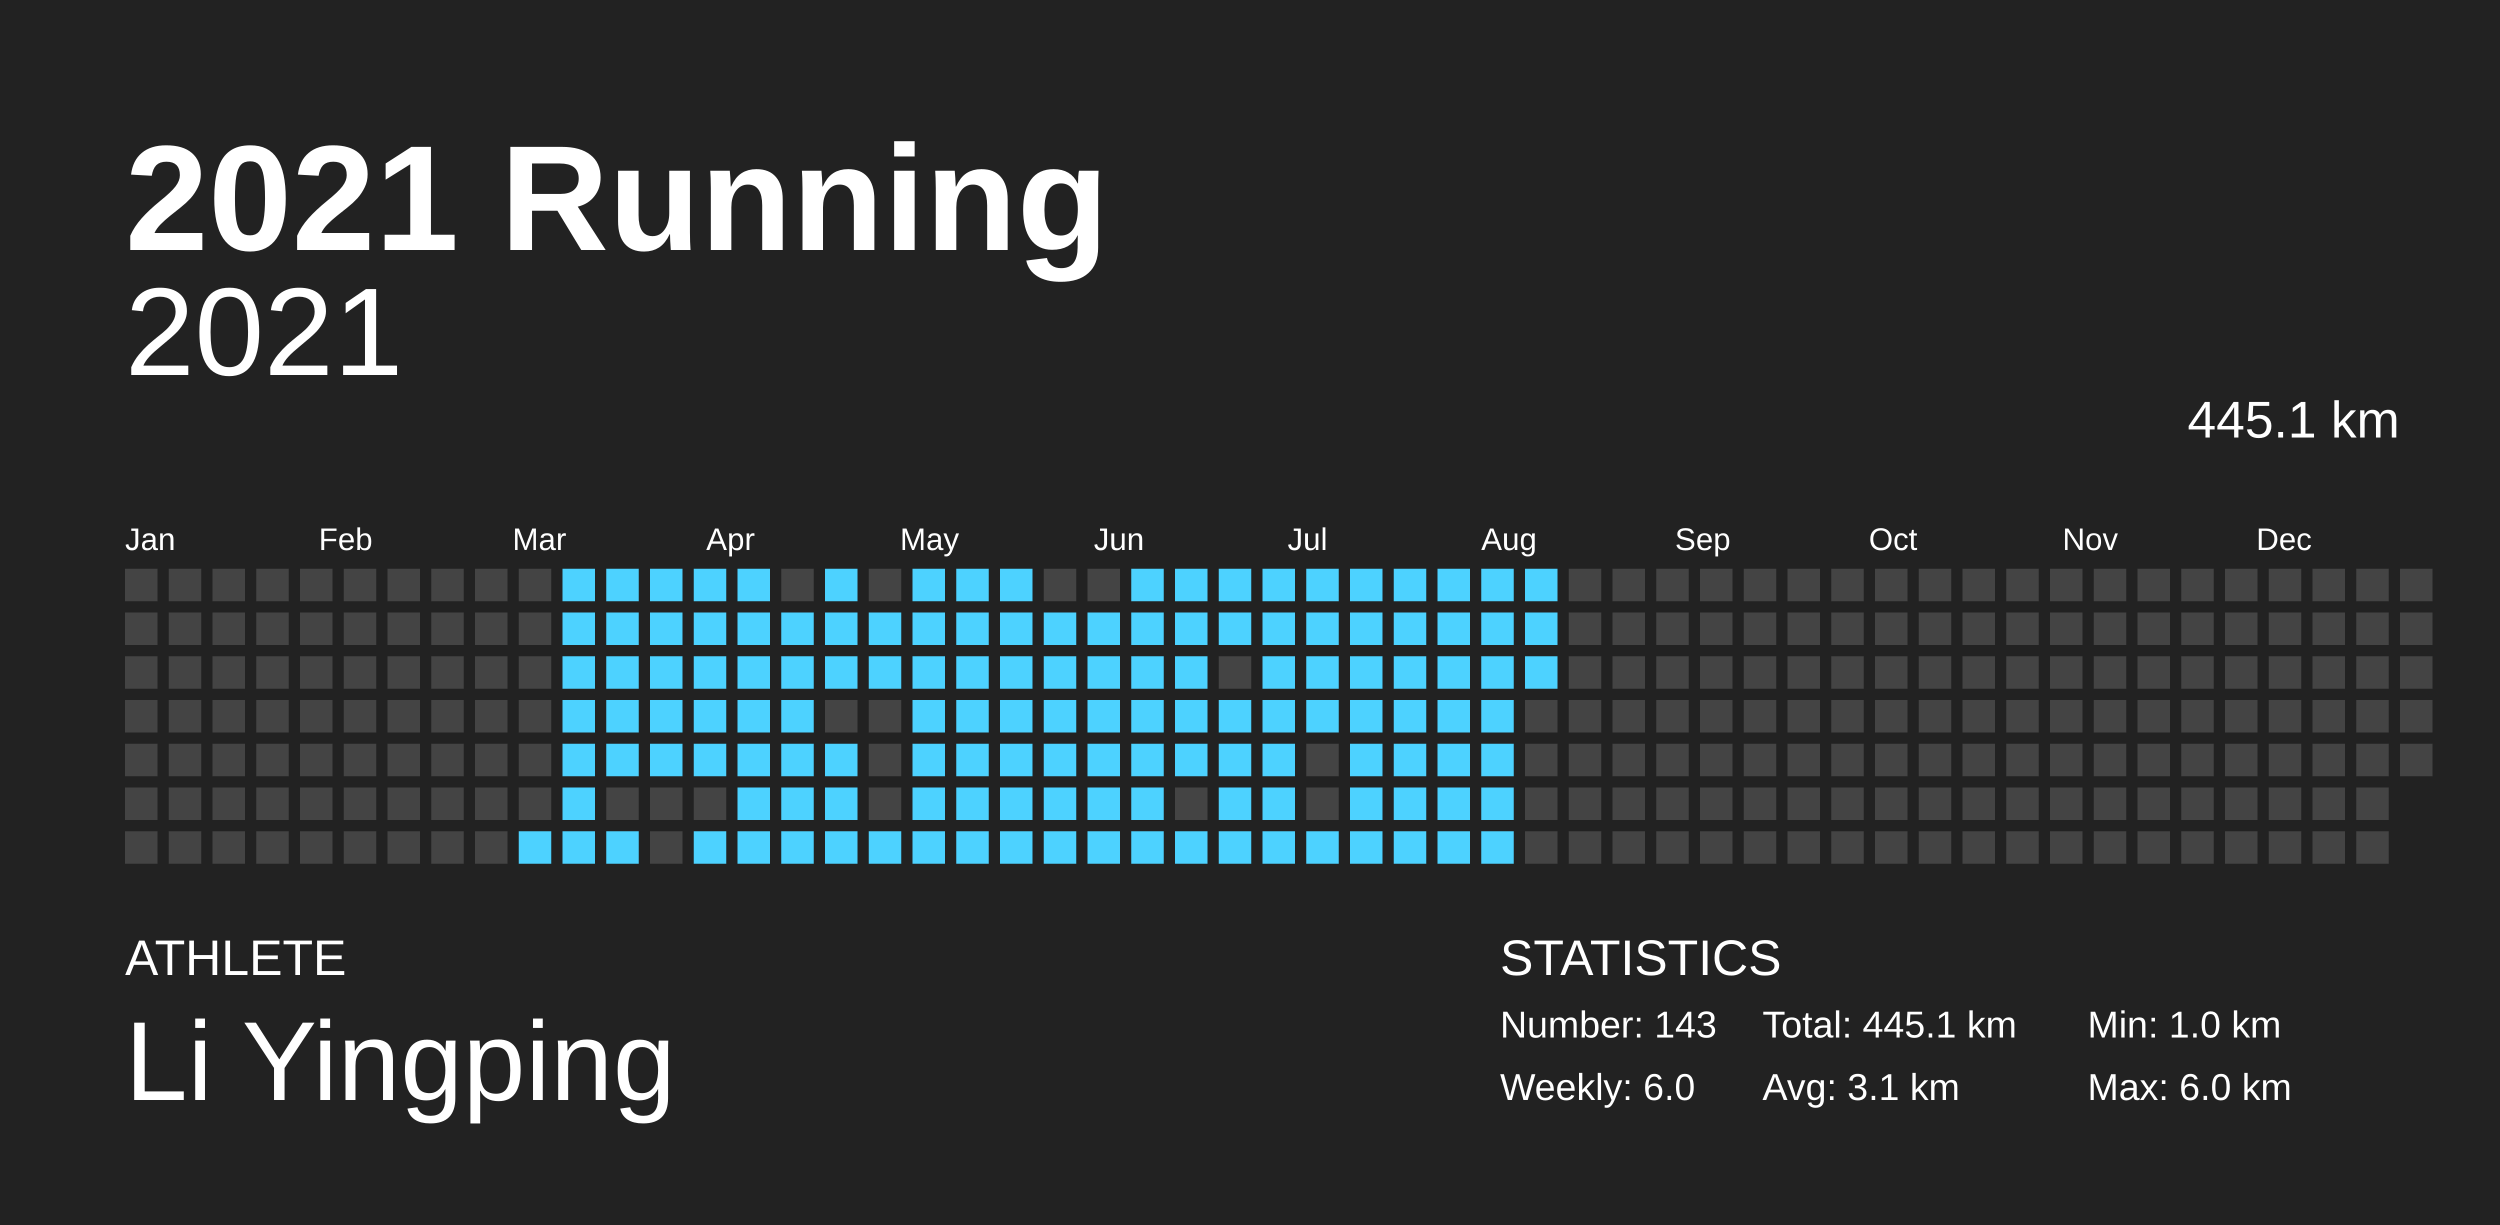
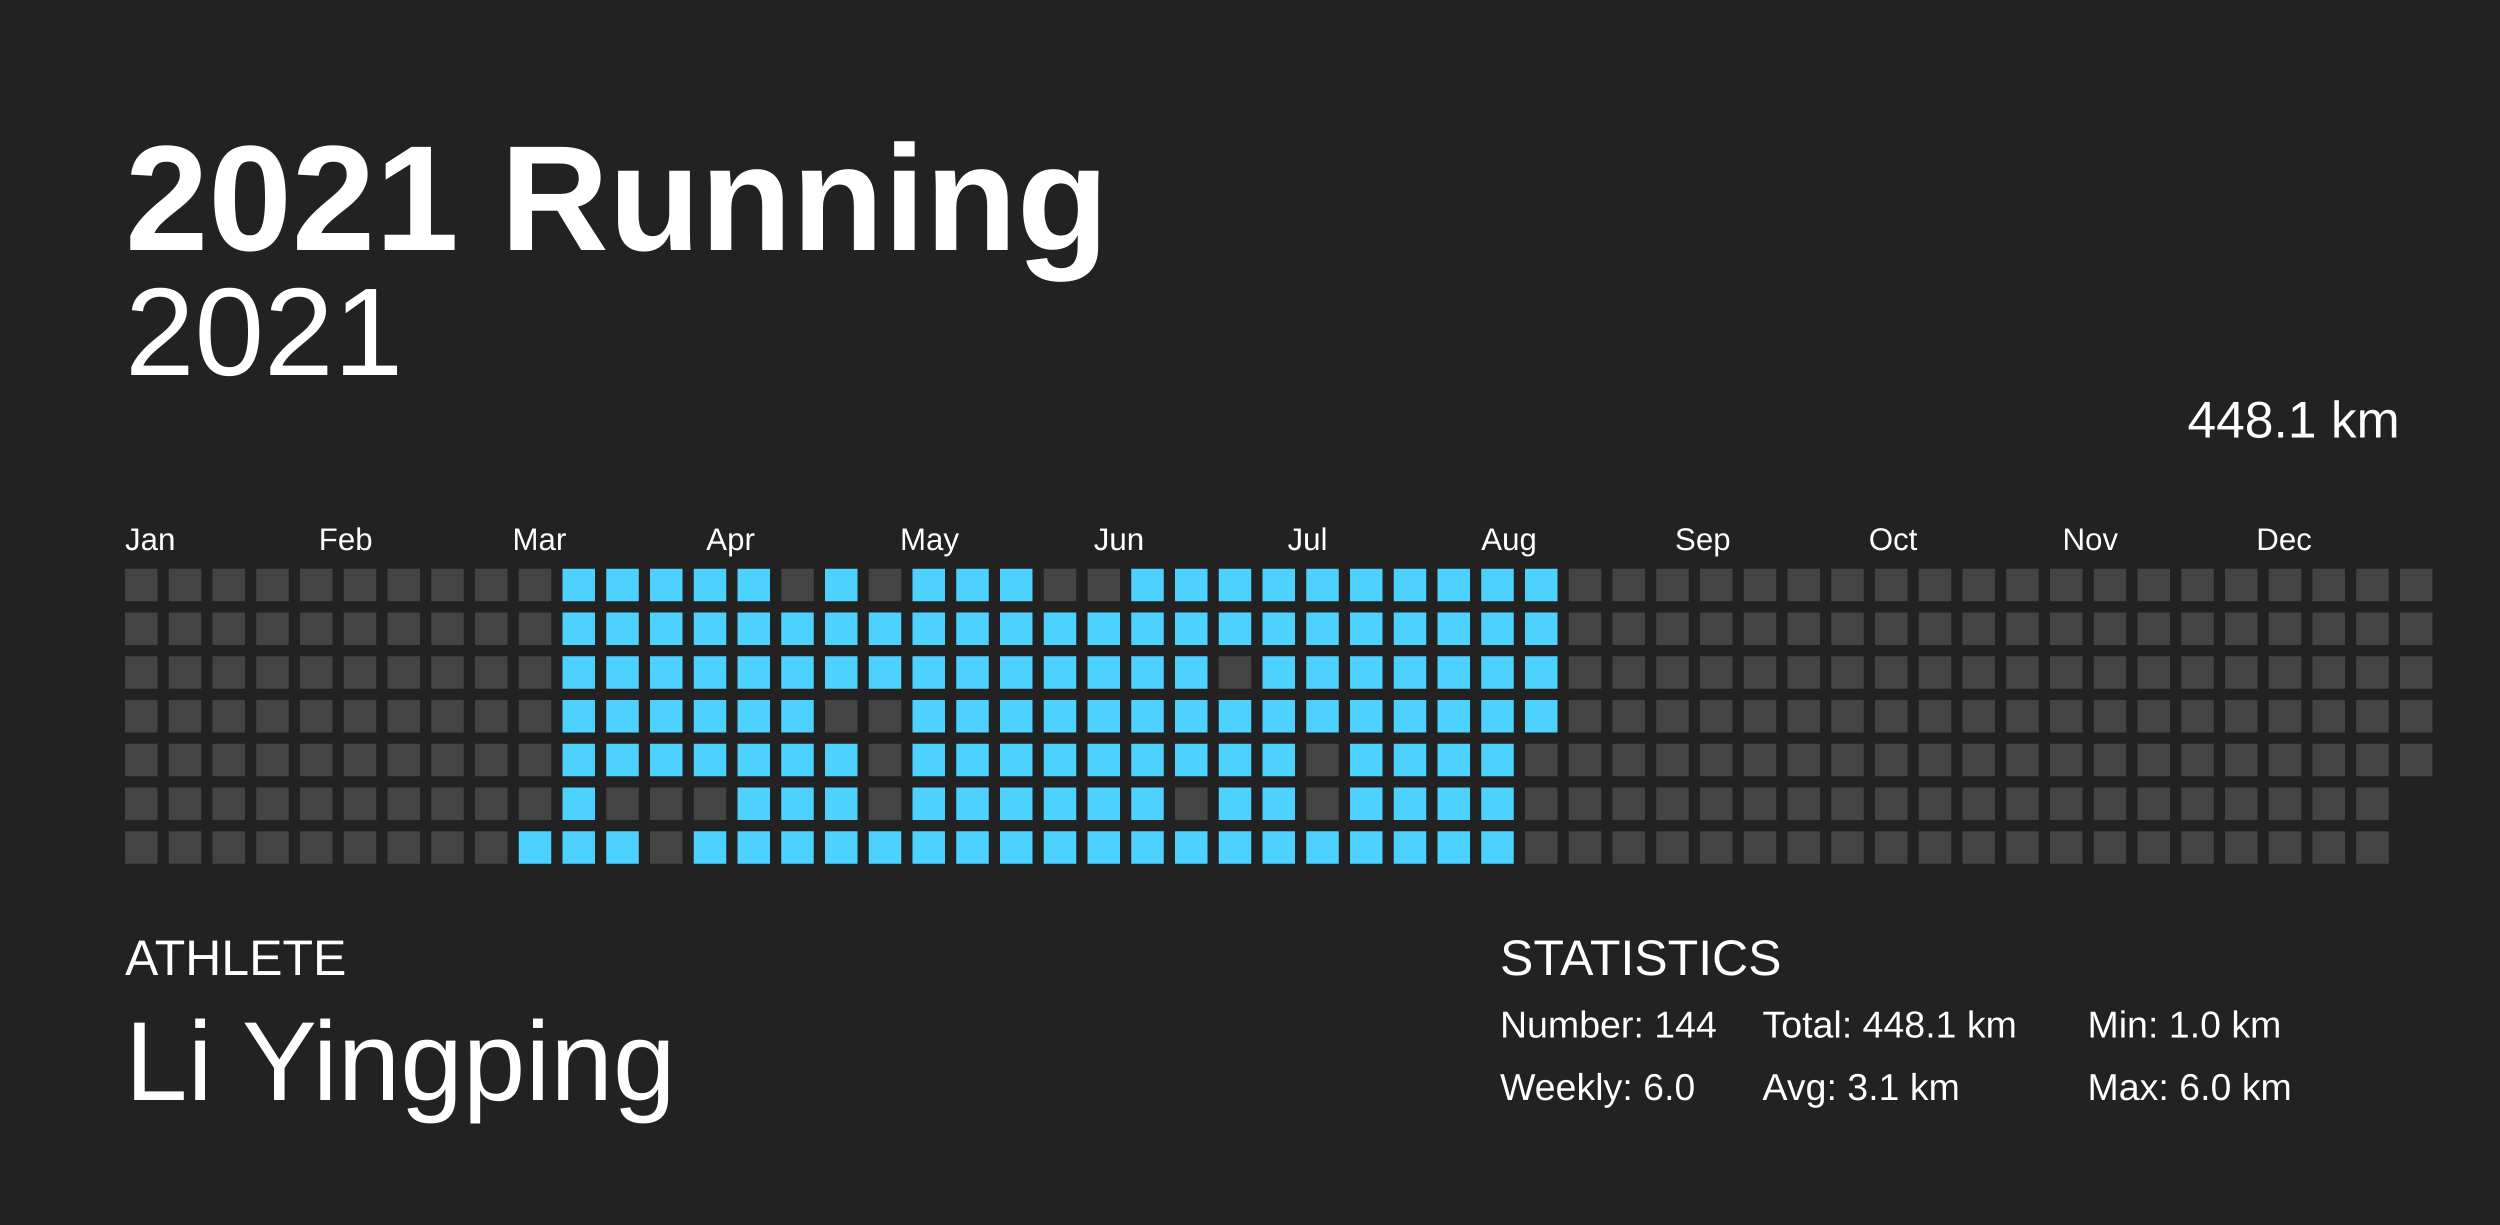
<svg xmlns="http://www.w3.org/2000/svg" baseProfile="full" height="98mm" version="1.1" viewBox="0,0,200,98" width="200mm">
  <defs />
  <rect fill="#222222" height="98" width="200" x="0" y="0" />
  <text fill="#FFFFFF" style="font-size:12px; font-family:Arial; font-weight:bold;" x="10" y="20">2021 Running</text>
  <text fill="#FFFFFF" style="font-size:4px; font-family:Arial" x="10" y="78">ATHLETE</text>
  <text fill="#FFFFFF" style="font-size:9px; font-family:Arial" x="10" y="88">Li Yingping</text>
  <text fill="#FFFFFF" style="font-size:4px; font-family:Arial" x="120" y="78">STATISTICS</text>
-   <text fill="#FFFFFF" style="font-size:3px; font-family:Arial" x="120" y="83">Number: 143</text>
+   <text fill="#FFFFFF" style="font-size:3px; font-family:Arial" x="120" y="83">Number: 144</text>
  <text fill="#FFFFFF" style="font-size:3px; font-family:Arial" x="120" y="88">Weekly: 6.0</text>
-   <text fill="#FFFFFF" style="font-size:3px; font-family:Arial" x="141" y="83">Total: 445.1 km</text>
+   <text fill="#FFFFFF" style="font-size:3px; font-family:Arial" x="141" y="83">Total: 448.1 km</text>
  <text fill="#FFFFFF" style="font-size:3px; font-family:Arial" x="141" y="88">Avg: 3.1 km</text>
  <text fill="#FFFFFF" style="font-size:3px; font-family:Arial" x="167" y="83">Min: 1.0 km</text>
  <text fill="#FFFFFF" style="font-size:3px; font-family:Arial" x="167" y="88">Max: 6.0 km</text>
  <text alignment-baseline="hanging" fill="#FFFFFF" style="font-size:10.0px; font-family:Arial;" x="10" y="30">2021</text>
-   <text alignment-baseline="hanging" fill="#FFFFFF" style="font-size:4.125px; font-family:Arial;" x="175" y="35">445.1 km</text>
+   <text alignment-baseline="hanging" fill="#FFFFFF" style="font-size:4.125px; font-family:Arial;" x="175" y="35">448.1 km</text>
  <text fill="#FFFFFF" style="font-size:2.5px; font-family:Arial" x="10.0" y="44">Jan</text>
  <text fill="#FFFFFF" style="font-size:2.5px; font-family:Arial" x="25.5" y="44">Feb</text>
  <text fill="#FFFFFF" style="font-size:2.5px; font-family:Arial" x="41.0" y="44">Mar</text>
  <text fill="#FFFFFF" style="font-size:2.5px; font-family:Arial" x="56.5" y="44">Apr</text>
  <text fill="#FFFFFF" style="font-size:2.5px; font-family:Arial" x="72.0" y="44">May</text>
  <text fill="#FFFFFF" style="font-size:2.5px; font-family:Arial" x="87.5" y="44">Jun</text>
  <text fill="#FFFFFF" style="font-size:2.5px; font-family:Arial" x="103.0" y="44">Jul</text>
  <text fill="#FFFFFF" style="font-size:2.5px; font-family:Arial" x="118.5" y="44">Aug</text>
  <text fill="#FFFFFF" style="font-size:2.5px; font-family:Arial" x="134.0" y="44">Sep</text>
  <text fill="#FFFFFF" style="font-size:2.5px; font-family:Arial" x="149.5" y="44">Oct</text>
  <text fill="#FFFFFF" style="font-size:2.5px; font-family:Arial" x="165.0" y="44">Nov</text>
  <text fill="#FFFFFF" style="font-size:2.5px; font-family:Arial" x="180.5" y="44">Dec</text>
  <rect fill="#444444" height="2.6" width="2.6" x="10.0" y="45.5" />
  <rect fill="#444444" height="2.6" width="2.6" x="10.0" y="49.0" />
  <rect fill="#444444" height="2.6" width="2.6" x="10.0" y="52.5" />
  <rect fill="#444444" height="2.6" width="2.6" x="10.0" y="56.0" />
  <rect fill="#444444" height="2.6" width="2.6" x="10.0" y="59.5" />
  <rect fill="#444444" height="2.6" width="2.6" x="10.0" y="63.0" />
  <rect fill="#444444" height="2.6" width="2.6" x="10.0" y="66.5" />
  <rect fill="#444444" height="2.6" width="2.6" x="13.5" y="45.5" />
  <rect fill="#444444" height="2.6" width="2.6" x="13.5" y="49.0" />
  <rect fill="#444444" height="2.6" width="2.6" x="13.5" y="52.5" />
  <rect fill="#444444" height="2.6" width="2.6" x="13.5" y="56.0" />
  <rect fill="#444444" height="2.6" width="2.6" x="13.5" y="59.5" />
  <rect fill="#444444" height="2.6" width="2.6" x="13.5" y="63.0" />
  <rect fill="#444444" height="2.6" width="2.6" x="13.5" y="66.5" />
  <rect fill="#444444" height="2.6" width="2.6" x="17.0" y="45.5" />
  <rect fill="#444444" height="2.6" width="2.6" x="17.0" y="49.0" />
  <rect fill="#444444" height="2.6" width="2.6" x="17.0" y="52.5" />
  <rect fill="#444444" height="2.6" width="2.6" x="17.0" y="56.0" />
  <rect fill="#444444" height="2.6" width="2.6" x="17.0" y="59.5" />
  <rect fill="#444444" height="2.6" width="2.6" x="17.0" y="63.0" />
  <rect fill="#444444" height="2.6" width="2.6" x="17.0" y="66.5" />
  <rect fill="#444444" height="2.6" width="2.6" x="20.5" y="45.5" />
  <rect fill="#444444" height="2.6" width="2.6" x="20.5" y="49.0" />
  <rect fill="#444444" height="2.6" width="2.6" x="20.5" y="52.5" />
  <rect fill="#444444" height="2.6" width="2.6" x="20.5" y="56.0" />
  <rect fill="#444444" height="2.6" width="2.6" x="20.5" y="59.5" />
  <rect fill="#444444" height="2.6" width="2.6" x="20.5" y="63.0" />
  <rect fill="#444444" height="2.6" width="2.6" x="20.5" y="66.5" />
  <rect fill="#444444" height="2.6" width="2.6" x="24.0" y="45.5" />
  <rect fill="#444444" height="2.6" width="2.6" x="24.0" y="49.0" />
  <rect fill="#444444" height="2.6" width="2.6" x="24.0" y="52.5" />
  <rect fill="#444444" height="2.6" width="2.6" x="24.0" y="56.0" />
  <rect fill="#444444" height="2.6" width="2.6" x="24.0" y="59.5" />
  <rect fill="#444444" height="2.6" width="2.6" x="24.0" y="63.0" />
  <rect fill="#444444" height="2.6" width="2.6" x="24.0" y="66.5" />
  <rect fill="#444444" height="2.6" width="2.6" x="27.5" y="45.5" />
  <rect fill="#444444" height="2.6" width="2.6" x="27.5" y="49.0" />
  <rect fill="#444444" height="2.6" width="2.6" x="27.5" y="52.5" />
  <rect fill="#444444" height="2.6" width="2.6" x="27.5" y="56.0" />
  <rect fill="#444444" height="2.6" width="2.6" x="27.5" y="59.5" />
  <rect fill="#444444" height="2.6" width="2.6" x="27.5" y="63.0" />
  <rect fill="#444444" height="2.6" width="2.6" x="27.5" y="66.5" />
  <rect fill="#444444" height="2.6" width="2.6" x="31.0" y="45.5" />
  <rect fill="#444444" height="2.6" width="2.6" x="31.0" y="49.0" />
  <rect fill="#444444" height="2.6" width="2.6" x="31.0" y="52.5" />
  <rect fill="#444444" height="2.6" width="2.6" x="31.0" y="56.0" />
  <rect fill="#444444" height="2.6" width="2.6" x="31.0" y="59.5" />
  <rect fill="#444444" height="2.6" width="2.6" x="31.0" y="63.0" />
  <rect fill="#444444" height="2.6" width="2.6" x="31.0" y="66.5" />
  <rect fill="#444444" height="2.6" width="2.6" x="34.5" y="45.5" />
  <rect fill="#444444" height="2.6" width="2.6" x="34.5" y="49.0" />
  <rect fill="#444444" height="2.6" width="2.6" x="34.5" y="52.5" />
  <rect fill="#444444" height="2.6" width="2.6" x="34.5" y="56.0" />
  <rect fill="#444444" height="2.6" width="2.6" x="34.5" y="59.5" />
  <rect fill="#444444" height="2.6" width="2.6" x="34.5" y="63.0" />
  <rect fill="#444444" height="2.6" width="2.6" x="34.5" y="66.5" />
  <rect fill="#444444" height="2.6" width="2.6" x="38.0" y="45.5" />
  <rect fill="#444444" height="2.6" width="2.6" x="38.0" y="49.0" />
  <rect fill="#444444" height="2.6" width="2.6" x="38.0" y="52.5" />
  <rect fill="#444444" height="2.6" width="2.6" x="38.0" y="56.0" />
  <rect fill="#444444" height="2.6" width="2.6" x="38.0" y="59.5" />
  <rect fill="#444444" height="2.6" width="2.6" x="38.0" y="63.0" />
  <rect fill="#444444" height="2.6" width="2.6" x="38.0" y="66.5" />
  <rect fill="#444444" height="2.6" width="2.6" x="41.5" y="45.5" />
  <rect fill="#444444" height="2.6" width="2.6" x="41.5" y="49.0" />
  <rect fill="#444444" height="2.6" width="2.6" x="41.5" y="52.5" />
  <rect fill="#444444" height="2.6" width="2.6" x="41.5" y="56.0" />
  <rect fill="#444444" height="2.6" width="2.6" x="41.5" y="59.5" />
  <rect fill="#444444" height="2.6" width="2.6" x="41.5" y="63.0" />
  <rect fill="#4dd2ff" height="2.6" width="2.6" x="41.5" y="66.5" />
  <rect fill="#4dd2ff" height="2.6" width="2.6" x="45.0" y="45.5" />
  <rect fill="#4dd2ff" height="2.6" width="2.6" x="45.0" y="49.0" />
  <rect fill="#4dd2ff" height="2.6" width="2.6" x="45.0" y="52.5" />
  <rect fill="#4dd2ff" height="2.6" width="2.6" x="45.0" y="56.0" />
  <rect fill="#4dd2ff" height="2.6" width="2.6" x="45.0" y="59.5" />
  <rect fill="#4dd2ff" height="2.6" width="2.6" x="45.0" y="63.0" />
  <rect fill="#4dd2ff" height="2.6" width="2.6" x="45.0" y="66.5" />
  <rect fill="#4dd2ff" height="2.6" width="2.6" x="48.5" y="45.5" />
  <rect fill="#4dd2ff" height="2.6" width="2.6" x="48.5" y="49.0" />
  <rect fill="#4dd2ff" height="2.6" width="2.6" x="48.5" y="52.5" />
  <rect fill="#4dd2ff" height="2.6" width="2.6" x="48.5" y="56.0" />
  <rect fill="#4dd2ff" height="2.6" width="2.6" x="48.5" y="59.5" />
  <rect fill="#444444" height="2.6" width="2.6" x="48.5" y="63.0" />
  <rect fill="#4dd2ff" height="2.6" width="2.6" x="48.5" y="66.5" />
  <rect fill="#4dd2ff" height="2.6" width="2.6" x="52.0" y="45.5" />
  <rect fill="#4dd2ff" height="2.6" width="2.6" x="52.0" y="49.0" />
  <rect fill="#4dd2ff" height="2.6" width="2.6" x="52.0" y="52.5" />
  <rect fill="#4dd2ff" height="2.6" width="2.6" x="52.0" y="56.0" />
  <rect fill="#4dd2ff" height="2.6" width="2.6" x="52.0" y="59.5" />
  <rect fill="#444444" height="2.6" width="2.6" x="52.0" y="63.0" />
  <rect fill="#444444" height="2.6" width="2.6" x="52.0" y="66.5" />
  <rect fill="#4dd2ff" height="2.6" width="2.6" x="55.5" y="45.5" />
  <rect fill="#4dd2ff" height="2.6" width="2.6" x="55.5" y="49.0" />
  <rect fill="#4dd2ff" height="2.6" width="2.6" x="55.5" y="52.5" />
  <rect fill="#4dd2ff" height="2.6" width="2.6" x="55.5" y="56.0" />
  <rect fill="#4dd2ff" height="2.6" width="2.6" x="55.5" y="59.5" />
  <rect fill="#444444" height="2.6" width="2.6" x="55.5" y="63.0" />
  <rect fill="#4dd2ff" height="2.6" width="2.6" x="55.5" y="66.5" />
  <rect fill="#4dd2ff" height="2.6" width="2.6" x="59.0" y="45.5" />
  <rect fill="#4dd2ff" height="2.6" width="2.6" x="59.0" y="49.0" />
  <rect fill="#4dd2ff" height="2.6" width="2.6" x="59.0" y="52.5" />
  <rect fill="#4dd2ff" height="2.6" width="2.6" x="59.0" y="56.0" />
  <rect fill="#4dd2ff" height="2.6" width="2.6" x="59.0" y="59.5" />
  <rect fill="#4dd2ff" height="2.6" width="2.6" x="59.0" y="63.0" />
  <rect fill="#4dd2ff" height="2.6" width="2.6" x="59.0" y="66.5" />
  <rect fill="#444444" height="2.6" width="2.6" x="62.5" y="45.5" />
  <rect fill="#4dd2ff" height="2.6" width="2.6" x="62.5" y="49.0" />
  <rect fill="#4dd2ff" height="2.6" width="2.6" x="62.5" y="52.5" />
  <rect fill="#4dd2ff" height="2.6" width="2.6" x="62.5" y="56.0" />
  <rect fill="#4dd2ff" height="2.6" width="2.6" x="62.5" y="59.5" />
  <rect fill="#4dd2ff" height="2.6" width="2.6" x="62.5" y="63.0" />
  <rect fill="#4dd2ff" height="2.6" width="2.6" x="62.5" y="66.5" />
  <rect fill="#4dd2ff" height="2.6" width="2.6" x="66.0" y="45.5" />
  <rect fill="#4dd2ff" height="2.6" width="2.6" x="66.0" y="49.0" />
  <rect fill="#4dd2ff" height="2.6" width="2.6" x="66.0" y="52.5" />
  <rect fill="#444444" height="2.6" width="2.6" x="66.0" y="56.0" />
  <rect fill="#4dd2ff" height="2.6" width="2.6" x="66.0" y="59.5" />
  <rect fill="#4dd2ff" height="2.6" width="2.6" x="66.0" y="63.0" />
  <rect fill="#4dd2ff" height="2.6" width="2.6" x="66.0" y="66.5" />
  <rect fill="#444444" height="2.6" width="2.6" x="69.5" y="45.5" />
  <rect fill="#4dd2ff" height="2.6" width="2.6" x="69.5" y="49.0" />
  <rect fill="#4dd2ff" height="2.6" width="2.6" x="69.5" y="52.5" />
  <rect fill="#444444" height="2.6" width="2.6" x="69.5" y="56.0" />
  <rect fill="#444444" height="2.6" width="2.6" x="69.5" y="59.5" />
  <rect fill="#444444" height="2.6" width="2.6" x="69.5" y="63.0" />
  <rect fill="#4dd2ff" height="2.6" width="2.6" x="69.5" y="66.5" />
  <rect fill="#4dd2ff" height="2.6" width="2.6" x="73.0" y="45.5" />
  <rect fill="#4dd2ff" height="2.6" width="2.6" x="73.0" y="49.0" />
  <rect fill="#4dd2ff" height="2.6" width="2.6" x="73.0" y="52.5" />
  <rect fill="#4dd2ff" height="2.6" width="2.6" x="73.0" y="56.0" />
  <rect fill="#4dd2ff" height="2.6" width="2.6" x="73.0" y="59.5" />
  <rect fill="#4dd2ff" height="2.6" width="2.6" x="73.0" y="63.0" />
  <rect fill="#4dd2ff" height="2.6" width="2.6" x="73.0" y="66.5" />
  <rect fill="#4dd2ff" height="2.6" width="2.6" x="76.5" y="45.5" />
  <rect fill="#4dd2ff" height="2.6" width="2.6" x="76.5" y="49.0" />
  <rect fill="#4dd2ff" height="2.6" width="2.6" x="76.5" y="52.5" />
  <rect fill="#4dd2ff" height="2.6" width="2.6" x="76.5" y="56.0" />
  <rect fill="#4dd2ff" height="2.6" width="2.6" x="76.5" y="59.5" />
  <rect fill="#4dd2ff" height="2.6" width="2.6" x="76.5" y="63.0" />
  <rect fill="#4dd2ff" height="2.6" width="2.6" x="76.5" y="66.5" />
  <rect fill="#4dd2ff" height="2.6" width="2.6" x="80.0" y="45.5" />
  <rect fill="#4dd2ff" height="2.6" width="2.6" x="80.0" y="49.0" />
  <rect fill="#4dd2ff" height="2.6" width="2.6" x="80.0" y="52.5" />
  <rect fill="#4dd2ff" height="2.6" width="2.6" x="80.0" y="56.0" />
  <rect fill="#4dd2ff" height="2.6" width="2.6" x="80.0" y="59.5" />
  <rect fill="#4dd2ff" height="2.6" width="2.6" x="80.0" y="63.0" />
  <rect fill="#4dd2ff" height="2.6" width="2.6" x="80.0" y="66.5" />
  <rect fill="#444444" height="2.6" width="2.6" x="83.5" y="45.5" />
  <rect fill="#4dd2ff" height="2.6" width="2.6" x="83.5" y="49.0" />
  <rect fill="#4dd2ff" height="2.6" width="2.6" x="83.5" y="52.5" />
  <rect fill="#4dd2ff" height="2.6" width="2.6" x="83.5" y="56.0" />
  <rect fill="#4dd2ff" height="2.6" width="2.6" x="83.5" y="59.5" />
  <rect fill="#4dd2ff" height="2.6" width="2.6" x="83.5" y="63.0" />
  <rect fill="#4dd2ff" height="2.6" width="2.6" x="83.5" y="66.5" />
  <rect fill="#444444" height="2.6" width="2.6" x="87.0" y="45.5" />
  <rect fill="#4dd2ff" height="2.6" width="2.6" x="87.0" y="49.0" />
  <rect fill="#4dd2ff" height="2.6" width="2.6" x="87.0" y="52.5" />
  <rect fill="#4dd2ff" height="2.6" width="2.6" x="87.0" y="56.0" />
  <rect fill="#4dd2ff" height="2.6" width="2.6" x="87.0" y="59.5" />
  <rect fill="#4dd2ff" height="2.6" width="2.6" x="87.0" y="63.0" />
  <rect fill="#4dd2ff" height="2.6" width="2.6" x="87.0" y="66.5" />
  <rect fill="#4dd2ff" height="2.6" width="2.6" x="90.5" y="45.5" />
  <rect fill="#4dd2ff" height="2.6" width="2.6" x="90.5" y="49.0" />
  <rect fill="#4dd2ff" height="2.6" width="2.6" x="90.5" y="52.5" />
  <rect fill="#4dd2ff" height="2.6" width="2.6" x="90.5" y="56.0" />
  <rect fill="#4dd2ff" height="2.6" width="2.6" x="90.5" y="59.5" />
  <rect fill="#4dd2ff" height="2.6" width="2.6" x="90.5" y="63.0" />
  <rect fill="#4dd2ff" height="2.6" width="2.6" x="90.5" y="66.5" />
  <rect fill="#4dd2ff" height="2.6" width="2.6" x="94.0" y="45.5" />
  <rect fill="#4dd2ff" height="2.6" width="2.6" x="94.0" y="49.0" />
  <rect fill="#4dd2ff" height="2.6" width="2.6" x="94.0" y="52.5" />
  <rect fill="#4dd2ff" height="2.6" width="2.6" x="94.0" y="56.0" />
  <rect fill="#4dd2ff" height="2.6" width="2.6" x="94.0" y="59.5" />
  <rect fill="#444444" height="2.6" width="2.6" x="94.0" y="63.0" />
  <rect fill="#4dd2ff" height="2.6" width="2.6" x="94.0" y="66.5" />
  <rect fill="#4dd2ff" height="2.6" width="2.6" x="97.5" y="45.5" />
  <rect fill="#4dd2ff" height="2.6" width="2.6" x="97.5" y="49.0" />
  <rect fill="#444444" height="2.6" width="2.6" x="97.5" y="52.5" />
  <rect fill="#4dd2ff" height="2.6" width="2.6" x="97.5" y="56.0" />
  <rect fill="#4dd2ff" height="2.6" width="2.6" x="97.5" y="59.5" />
  <rect fill="#4dd2ff" height="2.6" width="2.6" x="97.5" y="63.0" />
  <rect fill="#4dd2ff" height="2.6" width="2.6" x="97.5" y="66.5" />
  <rect fill="#4dd2ff" height="2.6" width="2.6" x="101.0" y="45.5" />
  <rect fill="#4dd2ff" height="2.6" width="2.6" x="101.0" y="49.0" />
  <rect fill="#4dd2ff" height="2.6" width="2.6" x="101.0" y="52.5" />
  <rect fill="#4dd2ff" height="2.6" width="2.6" x="101.0" y="56.0" />
  <rect fill="#4dd2ff" height="2.6" width="2.6" x="101.0" y="59.5" />
  <rect fill="#4dd2ff" height="2.6" width="2.6" x="101.0" y="63.0" />
  <rect fill="#4dd2ff" height="2.6" width="2.6" x="101.0" y="66.5" />
  <rect fill="#4dd2ff" height="2.6" width="2.6" x="104.5" y="45.5" />
  <rect fill="#4dd2ff" height="2.6" width="2.6" x="104.5" y="49.0" />
  <rect fill="#4dd2ff" height="2.6" width="2.6" x="104.5" y="52.5" />
  <rect fill="#4dd2ff" height="2.6" width="2.6" x="104.5" y="56.0" />
  <rect fill="#444444" height="2.6" width="2.6" x="104.5" y="59.5" />
  <rect fill="#444444" height="2.6" width="2.6" x="104.5" y="63.0" />
  <rect fill="#4dd2ff" height="2.6" width="2.6" x="104.5" y="66.5" />
  <rect fill="#4dd2ff" height="2.6" width="2.6" x="108.0" y="45.5" />
  <rect fill="#4dd2ff" height="2.6" width="2.6" x="108.0" y="49.0" />
  <rect fill="#4dd2ff" height="2.6" width="2.6" x="108.0" y="52.5" />
  <rect fill="#4dd2ff" height="2.6" width="2.6" x="108.0" y="56.0" />
  <rect fill="#4dd2ff" height="2.6" width="2.6" x="108.0" y="59.5" />
  <rect fill="#4dd2ff" height="2.6" width="2.6" x="108.0" y="63.0" />
  <rect fill="#4dd2ff" height="2.6" width="2.6" x="108.0" y="66.5" />
  <rect fill="#4dd2ff" height="2.6" width="2.6" x="111.5" y="45.5" />
  <rect fill="#4dd2ff" height="2.6" width="2.6" x="111.5" y="49.0" />
  <rect fill="#4dd2ff" height="2.6" width="2.6" x="111.5" y="52.5" />
  <rect fill="#4dd2ff" height="2.6" width="2.6" x="111.5" y="56.0" />
  <rect fill="#4dd2ff" height="2.6" width="2.6" x="111.5" y="59.5" />
  <rect fill="#4dd2ff" height="2.6" width="2.6" x="111.5" y="63.0" />
  <rect fill="#4dd2ff" height="2.6" width="2.6" x="111.5" y="66.5" />
  <rect fill="#4dd2ff" height="2.6" width="2.6" x="115.0" y="45.5" />
  <rect fill="#4dd2ff" height="2.6" width="2.6" x="115.0" y="49.0" />
  <rect fill="#4dd2ff" height="2.6" width="2.6" x="115.0" y="52.5" />
  <rect fill="#4dd2ff" height="2.6" width="2.6" x="115.0" y="56.0" />
  <rect fill="#4dd2ff" height="2.6" width="2.6" x="115.0" y="59.5" />
  <rect fill="#4dd2ff" height="2.6" width="2.6" x="115.0" y="63.0" />
  <rect fill="#4dd2ff" height="2.6" width="2.6" x="115.0" y="66.5" />
  <rect fill="#4dd2ff" height="2.6" width="2.6" x="118.5" y="45.5" />
  <rect fill="#4dd2ff" height="2.6" width="2.6" x="118.5" y="49.0" />
  <rect fill="#4dd2ff" height="2.6" width="2.6" x="118.5" y="52.5" />
  <rect fill="#4dd2ff" height="2.6" width="2.6" x="118.5" y="56.0" />
  <rect fill="#4dd2ff" height="2.6" width="2.6" x="118.5" y="59.5" />
  <rect fill="#4dd2ff" height="2.6" width="2.6" x="118.5" y="63.0" />
  <rect fill="#4dd2ff" height="2.6" width="2.6" x="118.5" y="66.5" />
  <rect fill="#4dd2ff" height="2.6" width="2.6" x="122.0" y="45.5" />
  <rect fill="#4dd2ff" height="2.6" width="2.6" x="122.0" y="49.0" />
  <rect fill="#4dd2ff" height="2.6" width="2.6" x="122.0" y="52.5" />
-   <rect fill="#444444" height="2.6" width="2.6" x="122.0" y="56.0" />
+   <rect fill="#4dd2ff" height="2.6" width="2.6" x="122.0" y="56.0" />
  <rect fill="#444444" height="2.6" width="2.6" x="122.0" y="59.5" />
  <rect fill="#444444" height="2.6" width="2.6" x="122.0" y="63.0" />
  <rect fill="#444444" height="2.6" width="2.6" x="122.0" y="66.5" />
  <rect fill="#444444" height="2.6" width="2.6" x="125.5" y="45.5" />
  <rect fill="#444444" height="2.6" width="2.6" x="125.5" y="49.0" />
  <rect fill="#444444" height="2.6" width="2.6" x="125.5" y="52.5" />
  <rect fill="#444444" height="2.6" width="2.6" x="125.5" y="56.0" />
  <rect fill="#444444" height="2.6" width="2.6" x="125.5" y="59.5" />
  <rect fill="#444444" height="2.6" width="2.6" x="125.5" y="63.0" />
  <rect fill="#444444" height="2.6" width="2.6" x="125.5" y="66.5" />
  <rect fill="#444444" height="2.6" width="2.6" x="129.0" y="45.5" />
  <rect fill="#444444" height="2.6" width="2.6" x="129.0" y="49.0" />
  <rect fill="#444444" height="2.6" width="2.6" x="129.0" y="52.5" />
  <rect fill="#444444" height="2.6" width="2.6" x="129.0" y="56.0" />
  <rect fill="#444444" height="2.6" width="2.6" x="129.0" y="59.5" />
  <rect fill="#444444" height="2.6" width="2.6" x="129.0" y="63.0" />
  <rect fill="#444444" height="2.6" width="2.6" x="129.0" y="66.5" />
  <rect fill="#444444" height="2.6" width="2.6" x="132.5" y="45.5" />
  <rect fill="#444444" height="2.6" width="2.6" x="132.5" y="49.0" />
  <rect fill="#444444" height="2.6" width="2.6" x="132.5" y="52.5" />
  <rect fill="#444444" height="2.6" width="2.6" x="132.5" y="56.0" />
  <rect fill="#444444" height="2.6" width="2.6" x="132.5" y="59.5" />
  <rect fill="#444444" height="2.6" width="2.6" x="132.5" y="63.0" />
  <rect fill="#444444" height="2.6" width="2.6" x="132.5" y="66.5" />
  <rect fill="#444444" height="2.6" width="2.6" x="136.0" y="45.5" />
  <rect fill="#444444" height="2.6" width="2.6" x="136.0" y="49.0" />
  <rect fill="#444444" height="2.6" width="2.6" x="136.0" y="52.5" />
  <rect fill="#444444" height="2.6" width="2.6" x="136.0" y="56.0" />
  <rect fill="#444444" height="2.6" width="2.6" x="136.0" y="59.5" />
  <rect fill="#444444" height="2.6" width="2.6" x="136.0" y="63.0" />
  <rect fill="#444444" height="2.6" width="2.6" x="136.0" y="66.5" />
  <rect fill="#444444" height="2.6" width="2.6" x="139.5" y="45.5" />
  <rect fill="#444444" height="2.6" width="2.6" x="139.5" y="49.0" />
  <rect fill="#444444" height="2.6" width="2.6" x="139.5" y="52.5" />
  <rect fill="#444444" height="2.6" width="2.6" x="139.5" y="56.0" />
  <rect fill="#444444" height="2.6" width="2.6" x="139.5" y="59.5" />
  <rect fill="#444444" height="2.6" width="2.6" x="139.5" y="63.0" />
  <rect fill="#444444" height="2.6" width="2.6" x="139.5" y="66.5" />
  <rect fill="#444444" height="2.6" width="2.6" x="143.0" y="45.5" />
  <rect fill="#444444" height="2.6" width="2.6" x="143.0" y="49.0" />
  <rect fill="#444444" height="2.6" width="2.6" x="143.0" y="52.5" />
  <rect fill="#444444" height="2.6" width="2.6" x="143.0" y="56.0" />
  <rect fill="#444444" height="2.6" width="2.6" x="143.0" y="59.5" />
  <rect fill="#444444" height="2.6" width="2.6" x="143.0" y="63.0" />
  <rect fill="#444444" height="2.6" width="2.6" x="143.0" y="66.5" />
  <rect fill="#444444" height="2.6" width="2.6" x="146.5" y="45.5" />
  <rect fill="#444444" height="2.6" width="2.6" x="146.5" y="49.0" />
  <rect fill="#444444" height="2.6" width="2.6" x="146.5" y="52.5" />
  <rect fill="#444444" height="2.6" width="2.6" x="146.5" y="56.0" />
  <rect fill="#444444" height="2.6" width="2.6" x="146.5" y="59.5" />
  <rect fill="#444444" height="2.6" width="2.6" x="146.5" y="63.0" />
  <rect fill="#444444" height="2.6" width="2.6" x="146.5" y="66.5" />
  <rect fill="#444444" height="2.6" width="2.6" x="150.0" y="45.5" />
  <rect fill="#444444" height="2.6" width="2.6" x="150.0" y="49.0" />
  <rect fill="#444444" height="2.6" width="2.6" x="150.0" y="52.5" />
  <rect fill="#444444" height="2.6" width="2.6" x="150.0" y="56.0" />
  <rect fill="#444444" height="2.6" width="2.6" x="150.0" y="59.5" />
  <rect fill="#444444" height="2.6" width="2.6" x="150.0" y="63.0" />
  <rect fill="#444444" height="2.6" width="2.6" x="150.0" y="66.5" />
  <rect fill="#444444" height="2.6" width="2.6" x="153.5" y="45.5" />
  <rect fill="#444444" height="2.6" width="2.6" x="153.5" y="49.0" />
  <rect fill="#444444" height="2.6" width="2.6" x="153.5" y="52.5" />
  <rect fill="#444444" height="2.6" width="2.6" x="153.5" y="56.0" />
  <rect fill="#444444" height="2.6" width="2.6" x="153.5" y="59.5" />
  <rect fill="#444444" height="2.6" width="2.6" x="153.5" y="63.0" />
  <rect fill="#444444" height="2.6" width="2.6" x="153.5" y="66.5" />
  <rect fill="#444444" height="2.6" width="2.6" x="157.0" y="45.5" />
  <rect fill="#444444" height="2.6" width="2.6" x="157.0" y="49.0" />
  <rect fill="#444444" height="2.6" width="2.6" x="157.0" y="52.5" />
  <rect fill="#444444" height="2.6" width="2.6" x="157.0" y="56.0" />
  <rect fill="#444444" height="2.6" width="2.6" x="157.0" y="59.5" />
  <rect fill="#444444" height="2.6" width="2.6" x="157.0" y="63.0" />
  <rect fill="#444444" height="2.6" width="2.6" x="157.0" y="66.5" />
  <rect fill="#444444" height="2.6" width="2.6" x="160.5" y="45.5" />
  <rect fill="#444444" height="2.6" width="2.6" x="160.5" y="49.0" />
  <rect fill="#444444" height="2.6" width="2.6" x="160.5" y="52.5" />
  <rect fill="#444444" height="2.6" width="2.6" x="160.5" y="56.0" />
  <rect fill="#444444" height="2.6" width="2.6" x="160.5" y="59.5" />
  <rect fill="#444444" height="2.6" width="2.6" x="160.5" y="63.0" />
  <rect fill="#444444" height="2.6" width="2.6" x="160.5" y="66.5" />
  <rect fill="#444444" height="2.6" width="2.6" x="164.0" y="45.5" />
  <rect fill="#444444" height="2.6" width="2.6" x="164.0" y="49.0" />
  <rect fill="#444444" height="2.6" width="2.6" x="164.0" y="52.5" />
  <rect fill="#444444" height="2.6" width="2.6" x="164.0" y="56.0" />
  <rect fill="#444444" height="2.6" width="2.6" x="164.0" y="59.5" />
  <rect fill="#444444" height="2.6" width="2.6" x="164.0" y="63.0" />
  <rect fill="#444444" height="2.6" width="2.6" x="164.0" y="66.5" />
  <rect fill="#444444" height="2.6" width="2.6" x="167.5" y="45.5" />
  <rect fill="#444444" height="2.6" width="2.6" x="167.5" y="49.0" />
  <rect fill="#444444" height="2.6" width="2.6" x="167.5" y="52.5" />
  <rect fill="#444444" height="2.6" width="2.6" x="167.5" y="56.0" />
  <rect fill="#444444" height="2.6" width="2.6" x="167.5" y="59.5" />
  <rect fill="#444444" height="2.6" width="2.6" x="167.5" y="63.0" />
  <rect fill="#444444" height="2.6" width="2.6" x="167.5" y="66.5" />
  <rect fill="#444444" height="2.6" width="2.6" x="171.0" y="45.5" />
  <rect fill="#444444" height="2.6" width="2.6" x="171.0" y="49.0" />
  <rect fill="#444444" height="2.6" width="2.6" x="171.0" y="52.5" />
  <rect fill="#444444" height="2.6" width="2.6" x="171.0" y="56.0" />
  <rect fill="#444444" height="2.6" width="2.6" x="171.0" y="59.5" />
  <rect fill="#444444" height="2.6" width="2.6" x="171.0" y="63.0" />
  <rect fill="#444444" height="2.6" width="2.6" x="171.0" y="66.5" />
  <rect fill="#444444" height="2.6" width="2.6" x="174.5" y="45.5" />
  <rect fill="#444444" height="2.6" width="2.6" x="174.5" y="49.0" />
  <rect fill="#444444" height="2.6" width="2.6" x="174.5" y="52.5" />
  <rect fill="#444444" height="2.6" width="2.6" x="174.5" y="56.0" />
  <rect fill="#444444" height="2.6" width="2.6" x="174.5" y="59.5" />
  <rect fill="#444444" height="2.6" width="2.6" x="174.5" y="63.0" />
  <rect fill="#444444" height="2.6" width="2.6" x="174.5" y="66.5" />
  <rect fill="#444444" height="2.6" width="2.6" x="178.0" y="45.5" />
  <rect fill="#444444" height="2.6" width="2.6" x="178.0" y="49.0" />
  <rect fill="#444444" height="2.6" width="2.6" x="178.0" y="52.5" />
  <rect fill="#444444" height="2.6" width="2.6" x="178.0" y="56.0" />
  <rect fill="#444444" height="2.6" width="2.6" x="178.0" y="59.5" />
  <rect fill="#444444" height="2.6" width="2.6" x="178.0" y="63.0" />
  <rect fill="#444444" height="2.6" width="2.6" x="178.0" y="66.5" />
  <rect fill="#444444" height="2.6" width="2.6" x="181.5" y="45.5" />
  <rect fill="#444444" height="2.6" width="2.6" x="181.5" y="49.0" />
  <rect fill="#444444" height="2.6" width="2.6" x="181.5" y="52.5" />
  <rect fill="#444444" height="2.6" width="2.6" x="181.5" y="56.0" />
  <rect fill="#444444" height="2.6" width="2.6" x="181.5" y="59.5" />
  <rect fill="#444444" height="2.6" width="2.6" x="181.5" y="63.0" />
  <rect fill="#444444" height="2.6" width="2.6" x="181.5" y="66.5" />
  <rect fill="#444444" height="2.6" width="2.6" x="185.0" y="45.5" />
  <rect fill="#444444" height="2.6" width="2.6" x="185.0" y="49.0" />
  <rect fill="#444444" height="2.6" width="2.6" x="185.0" y="52.5" />
  <rect fill="#444444" height="2.6" width="2.6" x="185.0" y="56.0" />
  <rect fill="#444444" height="2.6" width="2.6" x="185.0" y="59.5" />
  <rect fill="#444444" height="2.6" width="2.6" x="185.0" y="63.0" />
  <rect fill="#444444" height="2.6" width="2.6" x="185.0" y="66.5" />
  <rect fill="#444444" height="2.6" width="2.6" x="188.5" y="45.5" />
  <rect fill="#444444" height="2.6" width="2.6" x="188.5" y="49.0" />
  <rect fill="#444444" height="2.6" width="2.6" x="188.5" y="52.5" />
  <rect fill="#444444" height="2.6" width="2.6" x="188.5" y="56.0" />
  <rect fill="#444444" height="2.6" width="2.6" x="188.5" y="59.5" />
  <rect fill="#444444" height="2.6" width="2.6" x="188.5" y="63.0" />
  <rect fill="#444444" height="2.6" width="2.6" x="188.5" y="66.5" />
  <rect fill="#444444" height="2.6" width="2.6" x="192.0" y="45.5" />
  <rect fill="#444444" height="2.6" width="2.6" x="192.0" y="49.0" />
  <rect fill="#444444" height="2.6" width="2.6" x="192.0" y="52.5" />
  <rect fill="#444444" height="2.6" width="2.6" x="192.0" y="56.0" />
  <rect fill="#444444" height="2.6" width="2.6" x="192.0" y="59.5" />
</svg>
